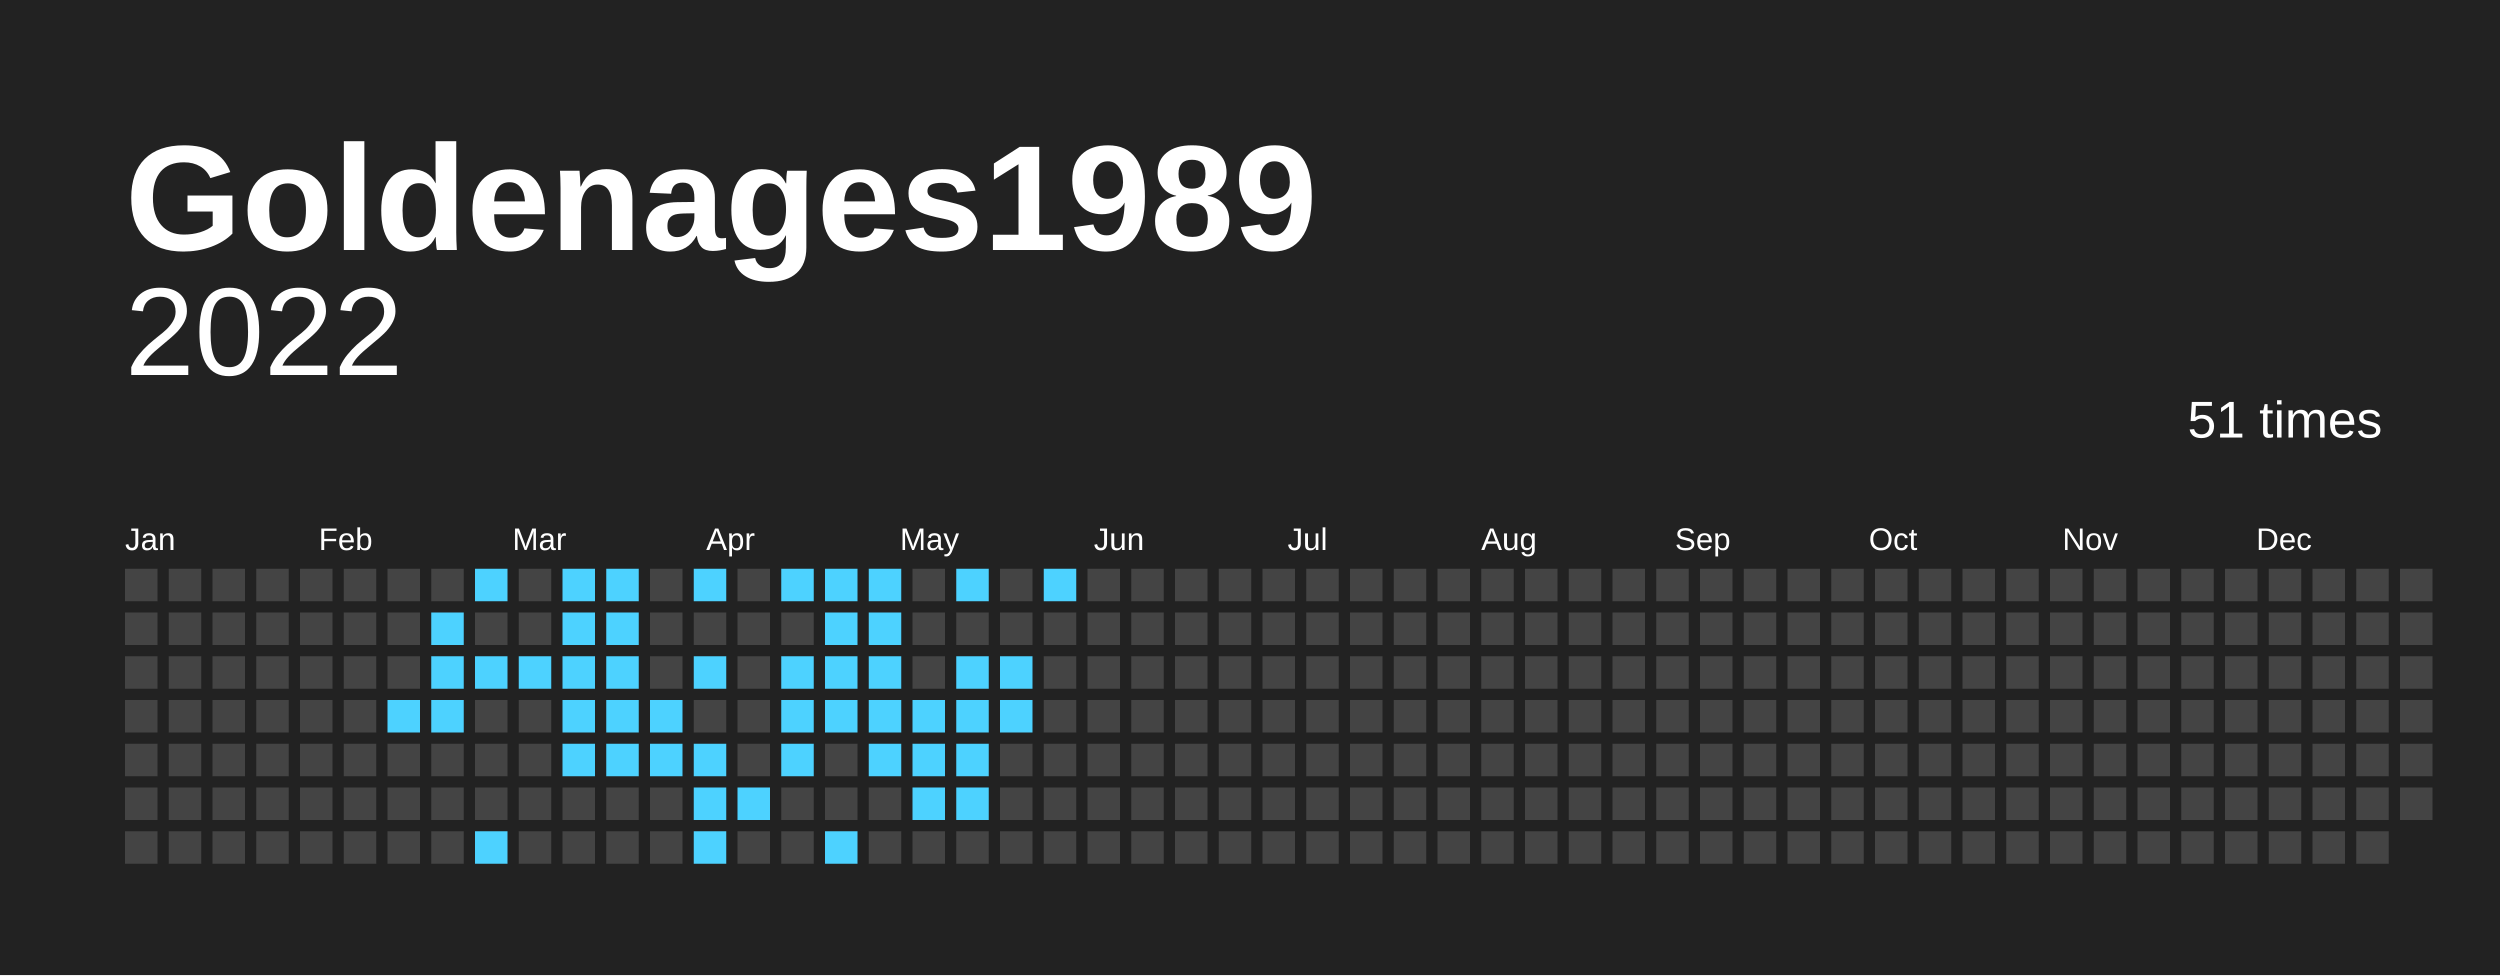
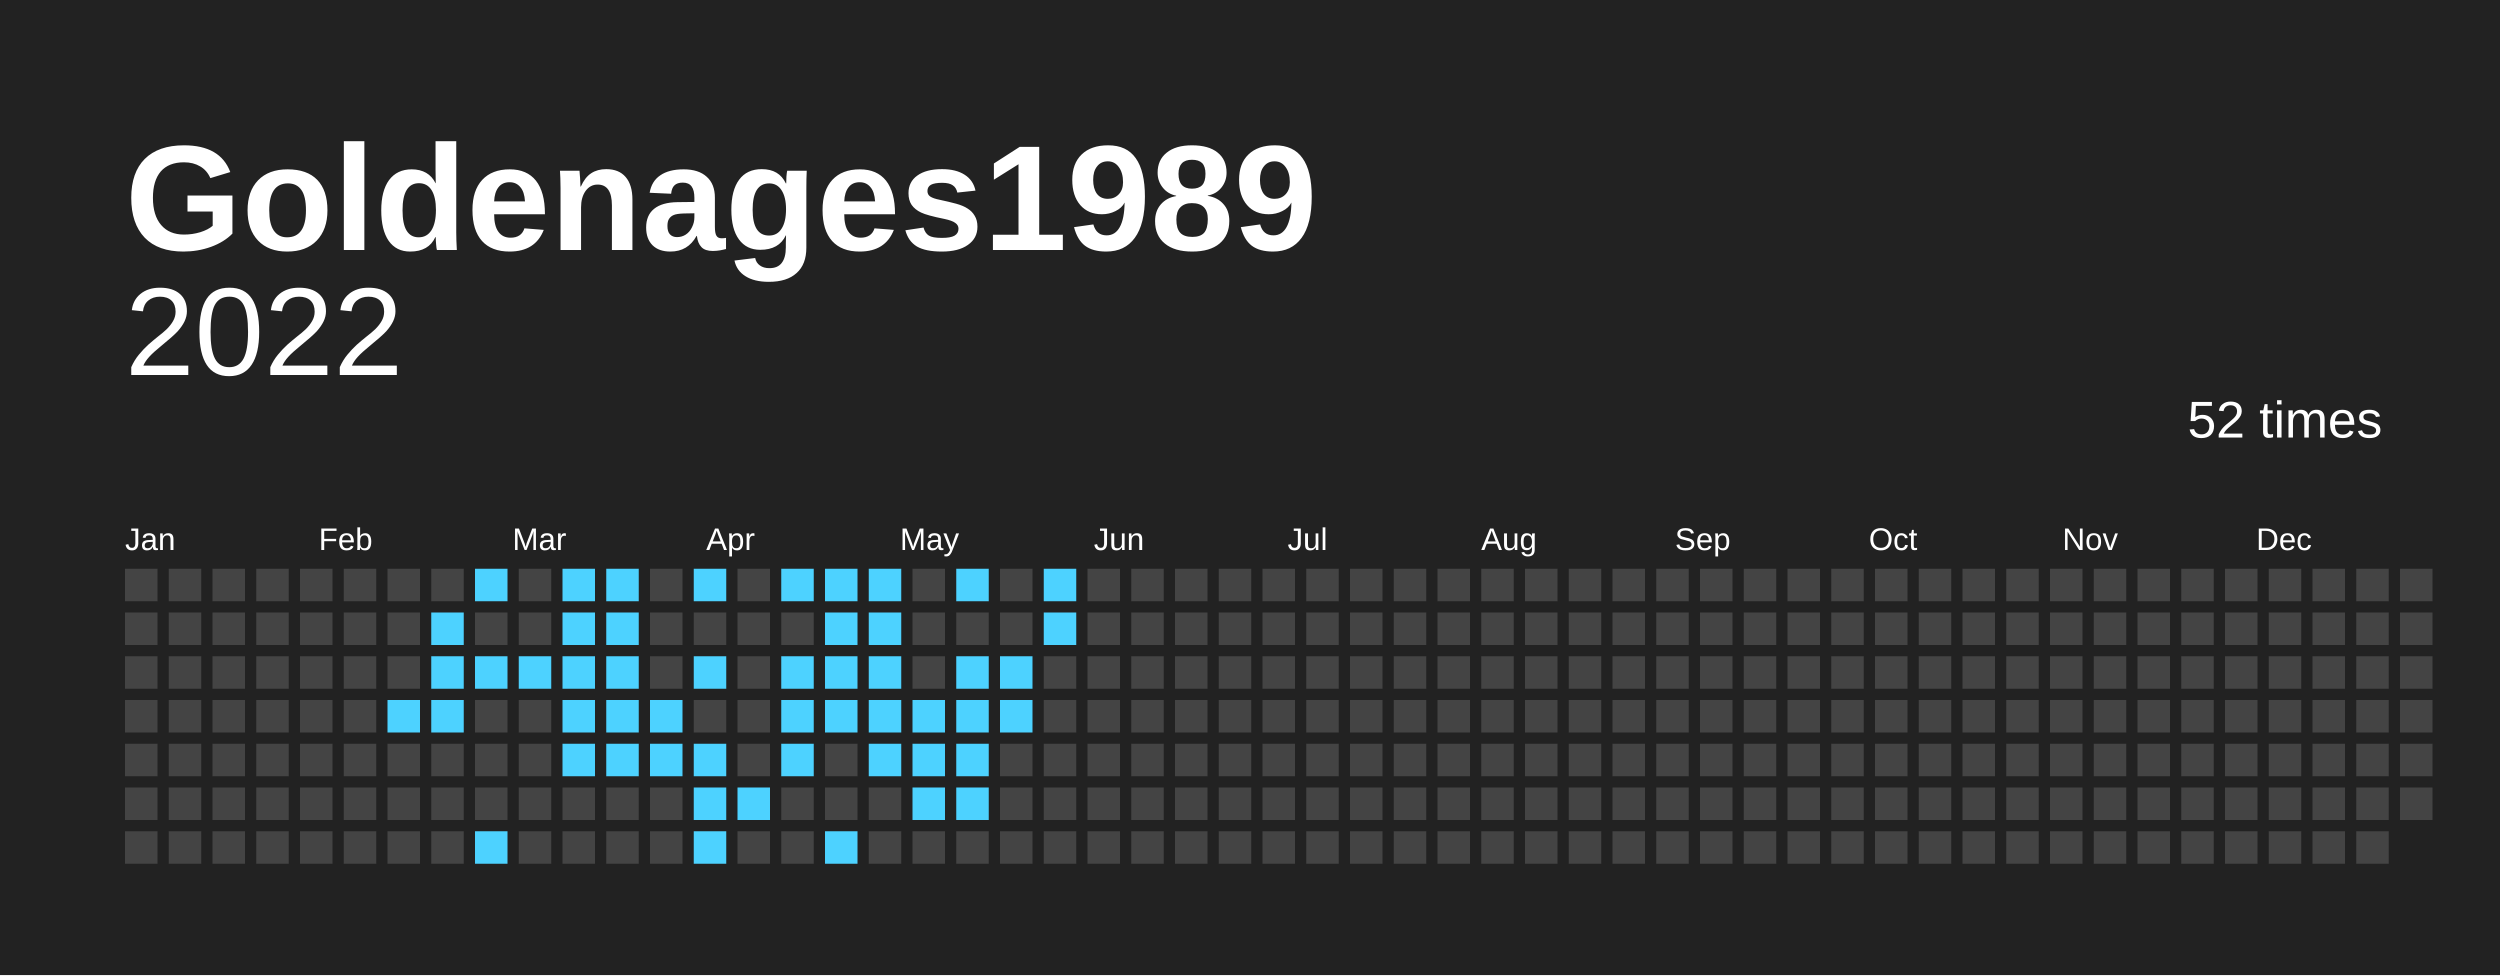
<svg xmlns="http://www.w3.org/2000/svg" baseProfile="full" height="78mm" version="1.1" viewBox="0,0,200,78" width="200mm">
  <defs />
  <rect fill="#222222" height="78" width="200" x="0" y="0" />
  <text fill="#FFFFFF" style="font-size:12px; font-family:Arial; font-weight:bold;" x="10" y="20">Goldenages1989</text>
  <text alignment-baseline="hanging" fill="#FFFFFF" style="font-size:10.0px; font-family:Arial;" x="10" y="30">2022</text>
-   <text alignment-baseline="hanging" fill="#FFFFFF" style="font-size:4.125px; font-family:Arial;" x="175" y="35">51 times</text>
+   <text alignment-baseline="hanging" fill="#FFFFFF" style="font-size:4.125px; font-family:Arial;" x="175" y="35">52 times</text>
  <text fill="#FFFFFF" style="font-size:2.5px; font-family:Arial" x="10.0" y="44">Jan</text>
  <text fill="#FFFFFF" style="font-size:2.5px; font-family:Arial" x="25.5" y="44">Feb</text>
  <text fill="#FFFFFF" style="font-size:2.5px; font-family:Arial" x="41.0" y="44">Mar</text>
  <text fill="#FFFFFF" style="font-size:2.5px; font-family:Arial" x="56.5" y="44">Apr</text>
  <text fill="#FFFFFF" style="font-size:2.5px; font-family:Arial" x="72.0" y="44">May</text>
  <text fill="#FFFFFF" style="font-size:2.5px; font-family:Arial" x="87.5" y="44">Jun</text>
  <text fill="#FFFFFF" style="font-size:2.5px; font-family:Arial" x="103.0" y="44">Jul</text>
  <text fill="#FFFFFF" style="font-size:2.5px; font-family:Arial" x="118.5" y="44">Aug</text>
  <text fill="#FFFFFF" style="font-size:2.5px; font-family:Arial" x="134.0" y="44">Sep</text>
  <text fill="#FFFFFF" style="font-size:2.5px; font-family:Arial" x="149.5" y="44">Oct</text>
  <text fill="#FFFFFF" style="font-size:2.5px; font-family:Arial" x="165.0" y="44">Nov</text>
  <text fill="#FFFFFF" style="font-size:2.5px; font-family:Arial" x="180.5" y="44">Dec</text>
  <rect fill="#444444" height="2.6" width="2.6" x="10.0" y="45.5" />
  <rect fill="#444444" height="2.6" width="2.6" x="10.0" y="49.0" />
  <rect fill="#444444" height="2.6" width="2.6" x="10.0" y="52.5" />
  <rect fill="#444444" height="2.6" width="2.6" x="10.0" y="56.0" />
  <rect fill="#444444" height="2.6" width="2.6" x="10.0" y="59.5" />
  <rect fill="#444444" height="2.6" width="2.6" x="10.0" y="63.0" />
  <rect fill="#444444" height="2.6" width="2.6" x="10.0" y="66.5" />
  <rect fill="#444444" height="2.6" width="2.6" x="13.5" y="45.5" />
  <rect fill="#444444" height="2.6" width="2.6" x="13.5" y="49.0" />
  <rect fill="#444444" height="2.6" width="2.6" x="13.5" y="52.5" />
  <rect fill="#444444" height="2.6" width="2.6" x="13.5" y="56.0" />
  <rect fill="#444444" height="2.6" width="2.6" x="13.5" y="59.5" />
  <rect fill="#444444" height="2.6" width="2.6" x="13.5" y="63.0" />
  <rect fill="#444444" height="2.6" width="2.6" x="13.5" y="66.5" />
  <rect fill="#444444" height="2.6" width="2.6" x="17.0" y="45.5" />
  <rect fill="#444444" height="2.6" width="2.6" x="17.0" y="49.0" />
  <rect fill="#444444" height="2.6" width="2.6" x="17.0" y="52.5" />
  <rect fill="#444444" height="2.6" width="2.6" x="17.0" y="56.0" />
  <rect fill="#444444" height="2.6" width="2.6" x="17.0" y="59.5" />
  <rect fill="#444444" height="2.6" width="2.6" x="17.0" y="63.0" />
  <rect fill="#444444" height="2.6" width="2.6" x="17.0" y="66.5" />
  <rect fill="#444444" height="2.6" width="2.6" x="20.5" y="45.5" />
  <rect fill="#444444" height="2.6" width="2.6" x="20.5" y="49.0" />
  <rect fill="#444444" height="2.6" width="2.6" x="20.5" y="52.5" />
  <rect fill="#444444" height="2.6" width="2.6" x="20.5" y="56.0" />
  <rect fill="#444444" height="2.6" width="2.6" x="20.5" y="59.5" />
  <rect fill="#444444" height="2.6" width="2.6" x="20.5" y="63.0" />
  <rect fill="#444444" height="2.6" width="2.6" x="20.5" y="66.5" />
  <rect fill="#444444" height="2.6" width="2.6" x="24.0" y="45.5" />
  <rect fill="#444444" height="2.6" width="2.6" x="24.0" y="49.0" />
  <rect fill="#444444" height="2.6" width="2.6" x="24.0" y="52.5" />
  <rect fill="#444444" height="2.6" width="2.6" x="24.0" y="56.0" />
  <rect fill="#444444" height="2.6" width="2.6" x="24.0" y="59.5" />
  <rect fill="#444444" height="2.6" width="2.6" x="24.0" y="63.0" />
  <rect fill="#444444" height="2.6" width="2.6" x="24.0" y="66.5" />
  <rect fill="#444444" height="2.6" width="2.6" x="27.5" y="45.5" />
  <rect fill="#444444" height="2.6" width="2.6" x="27.5" y="49.0" />
  <rect fill="#444444" height="2.6" width="2.6" x="27.5" y="52.5" />
  <rect fill="#444444" height="2.6" width="2.6" x="27.5" y="56.0" />
  <rect fill="#444444" height="2.6" width="2.6" x="27.5" y="59.5" />
  <rect fill="#444444" height="2.6" width="2.6" x="27.5" y="63.0" />
  <rect fill="#444444" height="2.6" width="2.6" x="27.5" y="66.5" />
  <rect fill="#444444" height="2.6" width="2.6" x="31.0" y="45.5" />
  <rect fill="#444444" height="2.6" width="2.6" x="31.0" y="49.0" />
  <rect fill="#444444" height="2.6" width="2.6" x="31.0" y="52.5" />
  <rect fill="#4DD2FF" height="2.6" width="2.6" x="31.0" y="56.0" />
  <rect fill="#444444" height="2.6" width="2.6" x="31.0" y="59.5" />
  <rect fill="#444444" height="2.6" width="2.6" x="31.0" y="63.0" />
  <rect fill="#444444" height="2.6" width="2.6" x="31.0" y="66.5" />
  <rect fill="#444444" height="2.6" width="2.6" x="34.5" y="45.5" />
  <rect fill="#4DD2FF" height="2.6" width="2.6" x="34.5" y="49.0" />
  <rect fill="#4DD2FF" height="2.6" width="2.6" x="34.5" y="52.5" />
  <rect fill="#4DD2FF" height="2.6" width="2.6" x="34.5" y="56.0" />
  <rect fill="#444444" height="2.6" width="2.6" x="34.5" y="59.5" />
  <rect fill="#444444" height="2.6" width="2.6" x="34.5" y="63.0" />
  <rect fill="#444444" height="2.6" width="2.6" x="34.5" y="66.5" />
  <rect fill="#4DD2FF" height="2.6" width="2.6" x="38.0" y="45.5" />
  <rect fill="#444444" height="2.6" width="2.6" x="38.0" y="49.0" />
  <rect fill="#4DD2FF" height="2.6" width="2.6" x="38.0" y="52.5" />
  <rect fill="#444444" height="2.6" width="2.6" x="38.0" y="56.0" />
  <rect fill="#444444" height="2.6" width="2.6" x="38.0" y="59.5" />
  <rect fill="#444444" height="2.6" width="2.6" x="38.0" y="63.0" />
  <rect fill="#4DD2FF" height="2.6" width="2.6" x="38.0" y="66.5" />
  <rect fill="#444444" height="2.6" width="2.6" x="41.5" y="45.5" />
  <rect fill="#444444" height="2.6" width="2.6" x="41.5" y="49.0" />
  <rect fill="#4DD2FF" height="2.6" width="2.6" x="41.5" y="52.5" />
  <rect fill="#444444" height="2.6" width="2.6" x="41.5" y="56.0" />
  <rect fill="#444444" height="2.6" width="2.6" x="41.5" y="59.5" />
  <rect fill="#444444" height="2.6" width="2.6" x="41.5" y="63.0" />
  <rect fill="#444444" height="2.6" width="2.6" x="41.5" y="66.5" />
  <rect fill="#4DD2FF" height="2.6" width="2.6" x="45.0" y="45.5" />
  <rect fill="#4DD2FF" height="2.6" width="2.6" x="45.0" y="49.0" />
  <rect fill="#4DD2FF" height="2.6" width="2.6" x="45.0" y="52.5" />
  <rect fill="#4DD2FF" height="2.6" width="2.6" x="45.0" y="56.0" />
  <rect fill="#4DD2FF" height="2.6" width="2.6" x="45.0" y="59.5" />
  <rect fill="#444444" height="2.6" width="2.6" x="45.0" y="63.0" />
  <rect fill="#444444" height="2.6" width="2.6" x="45.0" y="66.5" />
  <rect fill="#4DD2FF" height="2.6" width="2.6" x="48.5" y="45.5" />
  <rect fill="#4DD2FF" height="2.6" width="2.6" x="48.5" y="49.0" />
  <rect fill="#4DD2FF" height="2.6" width="2.6" x="48.5" y="52.5" />
  <rect fill="#4DD2FF" height="2.6" width="2.6" x="48.5" y="56.0" />
  <rect fill="#4DD2FF" height="2.6" width="2.6" x="48.5" y="59.5" />
  <rect fill="#444444" height="2.6" width="2.6" x="48.5" y="63.0" />
  <rect fill="#444444" height="2.6" width="2.6" x="48.5" y="66.5" />
  <rect fill="#444444" height="2.6" width="2.6" x="52.0" y="45.5" />
  <rect fill="#444444" height="2.6" width="2.6" x="52.0" y="49.0" />
  <rect fill="#444444" height="2.6" width="2.6" x="52.0" y="52.5" />
  <rect fill="#4DD2FF" height="2.6" width="2.6" x="52.0" y="56.0" />
  <rect fill="#4DD2FF" height="2.6" width="2.6" x="52.0" y="59.5" />
  <rect fill="#444444" height="2.6" width="2.6" x="52.0" y="63.0" />
  <rect fill="#444444" height="2.6" width="2.6" x="52.0" y="66.5" />
  <rect fill="#4DD2FF" height="2.6" width="2.6" x="55.5" y="45.5" />
  <rect fill="#444444" height="2.6" width="2.6" x="55.5" y="49.0" />
  <rect fill="#4DD2FF" height="2.6" width="2.6" x="55.5" y="52.5" />
  <rect fill="#444444" height="2.6" width="2.6" x="55.5" y="56.0" />
  <rect fill="#4DD2FF" height="2.6" width="2.6" x="55.5" y="59.5" />
  <rect fill="#4DD2FF" height="2.6" width="2.6" x="55.5" y="63.0" />
  <rect fill="#4DD2FF" height="2.6" width="2.6" x="55.5" y="66.5" />
  <rect fill="#444444" height="2.6" width="2.6" x="59.0" y="45.5" />
  <rect fill="#444444" height="2.6" width="2.6" x="59.0" y="49.0" />
  <rect fill="#444444" height="2.6" width="2.6" x="59.0" y="52.5" />
  <rect fill="#444444" height="2.6" width="2.6" x="59.0" y="56.0" />
  <rect fill="#444444" height="2.6" width="2.6" x="59.0" y="59.5" />
  <rect fill="#4DD2FF" height="2.6" width="2.6" x="59.0" y="63.0" />
  <rect fill="#444444" height="2.6" width="2.6" x="59.0" y="66.5" />
  <rect fill="#4DD2FF" height="2.6" width="2.6" x="62.5" y="45.5" />
  <rect fill="#444444" height="2.6" width="2.6" x="62.5" y="49.0" />
  <rect fill="#4DD2FF" height="2.6" width="2.6" x="62.5" y="52.5" />
  <rect fill="#4DD2FF" height="2.6" width="2.6" x="62.5" y="56.0" />
  <rect fill="#4DD2FF" height="2.6" width="2.6" x="62.5" y="59.5" />
  <rect fill="#444444" height="2.6" width="2.6" x="62.5" y="63.0" />
  <rect fill="#444444" height="2.6" width="2.6" x="62.5" y="66.5" />
  <rect fill="#4DD2FF" height="2.6" width="2.6" x="66.0" y="45.5" />
  <rect fill="#4DD2FF" height="2.6" width="2.6" x="66.0" y="49.0" />
  <rect fill="#4DD2FF" height="2.6" width="2.6" x="66.0" y="52.5" />
  <rect fill="#4DD2FF" height="2.6" width="2.6" x="66.0" y="56.0" />
  <rect fill="#444444" height="2.6" width="2.6" x="66.0" y="59.5" />
  <rect fill="#444444" height="2.6" width="2.6" x="66.0" y="63.0" />
  <rect fill="#4DD2FF" height="2.6" width="2.6" x="66.0" y="66.5" />
  <rect fill="#4DD2FF" height="2.6" width="2.6" x="69.5" y="45.5" />
  <rect fill="#4DD2FF" height="2.6" width="2.6" x="69.5" y="49.0" />
  <rect fill="#4DD2FF" height="2.6" width="2.6" x="69.5" y="52.5" />
  <rect fill="#4DD2FF" height="2.6" width="2.6" x="69.5" y="56.0" />
  <rect fill="#4DD2FF" height="2.6" width="2.6" x="69.5" y="59.5" />
  <rect fill="#444444" height="2.6" width="2.6" x="69.5" y="63.0" />
  <rect fill="#444444" height="2.6" width="2.6" x="69.5" y="66.5" />
  <rect fill="#444444" height="2.6" width="2.6" x="73.0" y="45.5" />
  <rect fill="#444444" height="2.6" width="2.6" x="73.0" y="49.0" />
  <rect fill="#444444" height="2.6" width="2.6" x="73.0" y="52.5" />
  <rect fill="#4DD2FF" height="2.6" width="2.6" x="73.0" y="56.0" />
  <rect fill="#4DD2FF" height="2.6" width="2.6" x="73.0" y="59.5" />
  <rect fill="#4DD2FF" height="2.6" width="2.6" x="73.0" y="63.0" />
  <rect fill="#444444" height="2.6" width="2.6" x="73.0" y="66.5" />
  <rect fill="#4DD2FF" height="2.6" width="2.6" x="76.5" y="45.5" />
  <rect fill="#444444" height="2.6" width="2.6" x="76.5" y="49.0" />
  <rect fill="#4DD2FF" height="2.6" width="2.6" x="76.5" y="52.5" />
  <rect fill="#4DD2FF" height="2.6" width="2.6" x="76.5" y="56.0" />
  <rect fill="#4DD2FF" height="2.6" width="2.6" x="76.5" y="59.5" />
  <rect fill="#4DD2FF" height="2.6" width="2.6" x="76.5" y="63.0" />
  <rect fill="#444444" height="2.6" width="2.6" x="76.5" y="66.5" />
  <rect fill="#444444" height="2.6" width="2.6" x="80.0" y="45.5" />
  <rect fill="#444444" height="2.6" width="2.6" x="80.0" y="49.0" />
  <rect fill="#4DD2FF" height="2.6" width="2.6" x="80.0" y="52.5" />
  <rect fill="#4DD2FF" height="2.6" width="2.6" x="80.0" y="56.0" />
  <rect fill="#444444" height="2.6" width="2.6" x="80.0" y="59.5" />
  <rect fill="#444444" height="2.6" width="2.6" x="80.0" y="63.0" />
  <rect fill="#444444" height="2.6" width="2.6" x="80.0" y="66.5" />
  <rect fill="#4DD2FF" height="2.6" width="2.6" x="83.5" y="45.5" />
-   <rect fill="#444444" height="2.6" width="2.6" x="83.5" y="49.0" />
+   <rect fill="#4DD2FF" height="2.6" width="2.6" x="83.5" y="49.0" />
  <rect fill="#444444" height="2.6" width="2.6" x="83.5" y="52.5" />
  <rect fill="#444444" height="2.6" width="2.6" x="83.5" y="56.0" />
  <rect fill="#444444" height="2.6" width="2.6" x="83.5" y="59.5" />
  <rect fill="#444444" height="2.6" width="2.6" x="83.5" y="63.0" />
  <rect fill="#444444" height="2.6" width="2.6" x="83.5" y="66.5" />
  <rect fill="#444444" height="2.6" width="2.6" x="87.0" y="45.5" />
  <rect fill="#444444" height="2.6" width="2.6" x="87.0" y="49.0" />
  <rect fill="#444444" height="2.6" width="2.6" x="87.0" y="52.5" />
  <rect fill="#444444" height="2.6" width="2.6" x="87.0" y="56.0" />
  <rect fill="#444444" height="2.6" width="2.6" x="87.0" y="59.5" />
  <rect fill="#444444" height="2.6" width="2.6" x="87.0" y="63.0" />
  <rect fill="#444444" height="2.6" width="2.6" x="87.0" y="66.5" />
  <rect fill="#444444" height="2.6" width="2.6" x="90.5" y="45.5" />
  <rect fill="#444444" height="2.6" width="2.6" x="90.5" y="49.0" />
  <rect fill="#444444" height="2.6" width="2.6" x="90.5" y="52.5" />
  <rect fill="#444444" height="2.6" width="2.6" x="90.5" y="56.0" />
  <rect fill="#444444" height="2.6" width="2.6" x="90.5" y="59.5" />
  <rect fill="#444444" height="2.6" width="2.6" x="90.5" y="63.0" />
  <rect fill="#444444" height="2.6" width="2.6" x="90.5" y="66.5" />
  <rect fill="#444444" height="2.6" width="2.6" x="94.0" y="45.5" />
  <rect fill="#444444" height="2.6" width="2.6" x="94.0" y="49.0" />
  <rect fill="#444444" height="2.6" width="2.6" x="94.0" y="52.5" />
  <rect fill="#444444" height="2.6" width="2.6" x="94.0" y="56.0" />
  <rect fill="#444444" height="2.6" width="2.6" x="94.0" y="59.5" />
  <rect fill="#444444" height="2.6" width="2.6" x="94.0" y="63.0" />
  <rect fill="#444444" height="2.6" width="2.6" x="94.0" y="66.5" />
  <rect fill="#444444" height="2.6" width="2.6" x="97.5" y="45.5" />
  <rect fill="#444444" height="2.6" width="2.6" x="97.5" y="49.0" />
  <rect fill="#444444" height="2.6" width="2.6" x="97.5" y="52.5" />
  <rect fill="#444444" height="2.6" width="2.6" x="97.5" y="56.0" />
  <rect fill="#444444" height="2.6" width="2.6" x="97.5" y="59.5" />
  <rect fill="#444444" height="2.6" width="2.6" x="97.5" y="63.0" />
  <rect fill="#444444" height="2.6" width="2.6" x="97.5" y="66.5" />
  <rect fill="#444444" height="2.6" width="2.6" x="101.0" y="45.5" />
  <rect fill="#444444" height="2.6" width="2.6" x="101.0" y="49.0" />
  <rect fill="#444444" height="2.6" width="2.6" x="101.0" y="52.5" />
  <rect fill="#444444" height="2.6" width="2.6" x="101.0" y="56.0" />
  <rect fill="#444444" height="2.6" width="2.6" x="101.0" y="59.5" />
  <rect fill="#444444" height="2.6" width="2.6" x="101.0" y="63.0" />
  <rect fill="#444444" height="2.6" width="2.6" x="101.0" y="66.5" />
  <rect fill="#444444" height="2.6" width="2.6" x="104.5" y="45.5" />
  <rect fill="#444444" height="2.6" width="2.6" x="104.5" y="49.0" />
  <rect fill="#444444" height="2.6" width="2.6" x="104.5" y="52.5" />
  <rect fill="#444444" height="2.6" width="2.6" x="104.5" y="56.0" />
  <rect fill="#444444" height="2.6" width="2.6" x="104.5" y="59.5" />
  <rect fill="#444444" height="2.6" width="2.6" x="104.5" y="63.0" />
  <rect fill="#444444" height="2.6" width="2.6" x="104.5" y="66.5" />
  <rect fill="#444444" height="2.6" width="2.6" x="108.0" y="45.5" />
  <rect fill="#444444" height="2.6" width="2.6" x="108.0" y="49.0" />
  <rect fill="#444444" height="2.6" width="2.6" x="108.0" y="52.5" />
  <rect fill="#444444" height="2.6" width="2.6" x="108.0" y="56.0" />
  <rect fill="#444444" height="2.6" width="2.6" x="108.0" y="59.5" />
  <rect fill="#444444" height="2.6" width="2.6" x="108.0" y="63.0" />
  <rect fill="#444444" height="2.6" width="2.6" x="108.0" y="66.5" />
  <rect fill="#444444" height="2.6" width="2.6" x="111.5" y="45.5" />
  <rect fill="#444444" height="2.6" width="2.6" x="111.5" y="49.0" />
  <rect fill="#444444" height="2.6" width="2.6" x="111.5" y="52.5" />
  <rect fill="#444444" height="2.6" width="2.6" x="111.5" y="56.0" />
  <rect fill="#444444" height="2.6" width="2.6" x="111.5" y="59.5" />
  <rect fill="#444444" height="2.6" width="2.6" x="111.5" y="63.0" />
  <rect fill="#444444" height="2.6" width="2.6" x="111.5" y="66.5" />
  <rect fill="#444444" height="2.6" width="2.6" x="115.0" y="45.5" />
  <rect fill="#444444" height="2.6" width="2.6" x="115.0" y="49.0" />
  <rect fill="#444444" height="2.6" width="2.6" x="115.0" y="52.5" />
  <rect fill="#444444" height="2.6" width="2.6" x="115.0" y="56.0" />
  <rect fill="#444444" height="2.6" width="2.6" x="115.0" y="59.5" />
  <rect fill="#444444" height="2.6" width="2.6" x="115.0" y="63.0" />
  <rect fill="#444444" height="2.6" width="2.6" x="115.0" y="66.5" />
  <rect fill="#444444" height="2.6" width="2.6" x="118.5" y="45.5" />
  <rect fill="#444444" height="2.6" width="2.6" x="118.5" y="49.0" />
  <rect fill="#444444" height="2.6" width="2.6" x="118.5" y="52.5" />
  <rect fill="#444444" height="2.6" width="2.6" x="118.5" y="56.0" />
  <rect fill="#444444" height="2.6" width="2.6" x="118.5" y="59.5" />
  <rect fill="#444444" height="2.6" width="2.6" x="118.5" y="63.0" />
  <rect fill="#444444" height="2.6" width="2.6" x="118.5" y="66.5" />
  <rect fill="#444444" height="2.6" width="2.6" x="122.0" y="45.5" />
  <rect fill="#444444" height="2.6" width="2.6" x="122.0" y="49.0" />
  <rect fill="#444444" height="2.6" width="2.6" x="122.0" y="52.5" />
  <rect fill="#444444" height="2.6" width="2.6" x="122.0" y="56.0" />
  <rect fill="#444444" height="2.6" width="2.6" x="122.0" y="59.5" />
  <rect fill="#444444" height="2.6" width="2.6" x="122.0" y="63.0" />
  <rect fill="#444444" height="2.6" width="2.6" x="122.0" y="66.5" />
  <rect fill="#444444" height="2.6" width="2.6" x="125.5" y="45.5" />
  <rect fill="#444444" height="2.6" width="2.6" x="125.5" y="49.0" />
  <rect fill="#444444" height="2.6" width="2.6" x="125.5" y="52.5" />
  <rect fill="#444444" height="2.6" width="2.6" x="125.5" y="56.0" />
  <rect fill="#444444" height="2.6" width="2.6" x="125.5" y="59.5" />
  <rect fill="#444444" height="2.6" width="2.6" x="125.5" y="63.0" />
  <rect fill="#444444" height="2.6" width="2.6" x="125.5" y="66.5" />
  <rect fill="#444444" height="2.6" width="2.6" x="129.0" y="45.5" />
  <rect fill="#444444" height="2.6" width="2.6" x="129.0" y="49.0" />
  <rect fill="#444444" height="2.6" width="2.6" x="129.0" y="52.5" />
  <rect fill="#444444" height="2.6" width="2.6" x="129.0" y="56.0" />
  <rect fill="#444444" height="2.6" width="2.6" x="129.0" y="59.5" />
  <rect fill="#444444" height="2.6" width="2.6" x="129.0" y="63.0" />
  <rect fill="#444444" height="2.6" width="2.6" x="129.0" y="66.5" />
  <rect fill="#444444" height="2.6" width="2.6" x="132.5" y="45.5" />
  <rect fill="#444444" height="2.6" width="2.6" x="132.5" y="49.0" />
  <rect fill="#444444" height="2.6" width="2.6" x="132.5" y="52.5" />
  <rect fill="#444444" height="2.6" width="2.6" x="132.5" y="56.0" />
  <rect fill="#444444" height="2.6" width="2.6" x="132.5" y="59.5" />
  <rect fill="#444444" height="2.6" width="2.6" x="132.5" y="63.0" />
  <rect fill="#444444" height="2.6" width="2.6" x="132.5" y="66.5" />
  <rect fill="#444444" height="2.6" width="2.6" x="136.0" y="45.5" />
  <rect fill="#444444" height="2.6" width="2.6" x="136.0" y="49.0" />
  <rect fill="#444444" height="2.6" width="2.6" x="136.0" y="52.5" />
  <rect fill="#444444" height="2.6" width="2.6" x="136.0" y="56.0" />
  <rect fill="#444444" height="2.6" width="2.6" x="136.0" y="59.5" />
  <rect fill="#444444" height="2.6" width="2.6" x="136.0" y="63.0" />
  <rect fill="#444444" height="2.6" width="2.6" x="136.0" y="66.5" />
  <rect fill="#444444" height="2.6" width="2.6" x="139.5" y="45.5" />
  <rect fill="#444444" height="2.6" width="2.6" x="139.5" y="49.0" />
  <rect fill="#444444" height="2.6" width="2.6" x="139.5" y="52.5" />
  <rect fill="#444444" height="2.6" width="2.6" x="139.5" y="56.0" />
  <rect fill="#444444" height="2.6" width="2.6" x="139.5" y="59.5" />
  <rect fill="#444444" height="2.6" width="2.6" x="139.5" y="63.0" />
  <rect fill="#444444" height="2.6" width="2.6" x="139.5" y="66.5" />
  <rect fill="#444444" height="2.6" width="2.6" x="143.0" y="45.5" />
  <rect fill="#444444" height="2.6" width="2.6" x="143.0" y="49.0" />
  <rect fill="#444444" height="2.6" width="2.6" x="143.0" y="52.5" />
  <rect fill="#444444" height="2.6" width="2.6" x="143.0" y="56.0" />
  <rect fill="#444444" height="2.6" width="2.6" x="143.0" y="59.5" />
  <rect fill="#444444" height="2.6" width="2.6" x="143.0" y="63.0" />
  <rect fill="#444444" height="2.6" width="2.6" x="143.0" y="66.5" />
  <rect fill="#444444" height="2.6" width="2.6" x="146.5" y="45.5" />
  <rect fill="#444444" height="2.6" width="2.6" x="146.5" y="49.0" />
  <rect fill="#444444" height="2.6" width="2.6" x="146.5" y="52.5" />
  <rect fill="#444444" height="2.6" width="2.6" x="146.5" y="56.0" />
  <rect fill="#444444" height="2.6" width="2.6" x="146.5" y="59.5" />
  <rect fill="#444444" height="2.6" width="2.6" x="146.5" y="63.0" />
  <rect fill="#444444" height="2.6" width="2.6" x="146.5" y="66.5" />
  <rect fill="#444444" height="2.6" width="2.6" x="150.0" y="45.5" />
  <rect fill="#444444" height="2.6" width="2.6" x="150.0" y="49.0" />
  <rect fill="#444444" height="2.6" width="2.6" x="150.0" y="52.5" />
  <rect fill="#444444" height="2.6" width="2.6" x="150.0" y="56.0" />
  <rect fill="#444444" height="2.6" width="2.6" x="150.0" y="59.5" />
  <rect fill="#444444" height="2.6" width="2.6" x="150.0" y="63.0" />
  <rect fill="#444444" height="2.6" width="2.6" x="150.0" y="66.5" />
  <rect fill="#444444" height="2.6" width="2.6" x="153.5" y="45.5" />
  <rect fill="#444444" height="2.6" width="2.6" x="153.5" y="49.0" />
  <rect fill="#444444" height="2.6" width="2.6" x="153.5" y="52.5" />
  <rect fill="#444444" height="2.6" width="2.6" x="153.5" y="56.0" />
  <rect fill="#444444" height="2.6" width="2.6" x="153.5" y="59.5" />
  <rect fill="#444444" height="2.6" width="2.6" x="153.5" y="63.0" />
  <rect fill="#444444" height="2.6" width="2.6" x="153.5" y="66.5" />
  <rect fill="#444444" height="2.6" width="2.6" x="157.0" y="45.5" />
  <rect fill="#444444" height="2.6" width="2.6" x="157.0" y="49.0" />
  <rect fill="#444444" height="2.6" width="2.6" x="157.0" y="52.5" />
  <rect fill="#444444" height="2.6" width="2.6" x="157.0" y="56.0" />
  <rect fill="#444444" height="2.6" width="2.6" x="157.0" y="59.5" />
  <rect fill="#444444" height="2.6" width="2.6" x="157.0" y="63.0" />
  <rect fill="#444444" height="2.6" width="2.6" x="157.0" y="66.5" />
  <rect fill="#444444" height="2.6" width="2.6" x="160.5" y="45.5" />
  <rect fill="#444444" height="2.6" width="2.6" x="160.5" y="49.0" />
  <rect fill="#444444" height="2.6" width="2.6" x="160.5" y="52.5" />
  <rect fill="#444444" height="2.6" width="2.6" x="160.5" y="56.0" />
  <rect fill="#444444" height="2.6" width="2.6" x="160.5" y="59.5" />
  <rect fill="#444444" height="2.6" width="2.6" x="160.5" y="63.0" />
  <rect fill="#444444" height="2.6" width="2.6" x="160.5" y="66.5" />
  <rect fill="#444444" height="2.6" width="2.6" x="164.0" y="45.5" />
  <rect fill="#444444" height="2.6" width="2.6" x="164.0" y="49.0" />
  <rect fill="#444444" height="2.6" width="2.6" x="164.0" y="52.5" />
  <rect fill="#444444" height="2.6" width="2.6" x="164.0" y="56.0" />
  <rect fill="#444444" height="2.6" width="2.6" x="164.0" y="59.5" />
  <rect fill="#444444" height="2.6" width="2.6" x="164.0" y="63.0" />
  <rect fill="#444444" height="2.6" width="2.6" x="164.0" y="66.5" />
  <rect fill="#444444" height="2.6" width="2.6" x="167.5" y="45.5" />
  <rect fill="#444444" height="2.6" width="2.6" x="167.5" y="49.0" />
  <rect fill="#444444" height="2.6" width="2.6" x="167.5" y="52.5" />
  <rect fill="#444444" height="2.6" width="2.6" x="167.5" y="56.0" />
  <rect fill="#444444" height="2.6" width="2.6" x="167.5" y="59.5" />
  <rect fill="#444444" height="2.6" width="2.6" x="167.5" y="63.0" />
  <rect fill="#444444" height="2.6" width="2.6" x="167.5" y="66.5" />
  <rect fill="#444444" height="2.6" width="2.6" x="171.0" y="45.5" />
  <rect fill="#444444" height="2.6" width="2.6" x="171.0" y="49.0" />
  <rect fill="#444444" height="2.6" width="2.6" x="171.0" y="52.5" />
  <rect fill="#444444" height="2.6" width="2.6" x="171.0" y="56.0" />
  <rect fill="#444444" height="2.6" width="2.6" x="171.0" y="59.5" />
  <rect fill="#444444" height="2.6" width="2.6" x="171.0" y="63.0" />
  <rect fill="#444444" height="2.6" width="2.6" x="171.0" y="66.5" />
  <rect fill="#444444" height="2.6" width="2.6" x="174.5" y="45.5" />
  <rect fill="#444444" height="2.6" width="2.6" x="174.5" y="49.0" />
  <rect fill="#444444" height="2.6" width="2.6" x="174.5" y="52.5" />
  <rect fill="#444444" height="2.6" width="2.6" x="174.5" y="56.0" />
  <rect fill="#444444" height="2.6" width="2.6" x="174.5" y="59.5" />
  <rect fill="#444444" height="2.6" width="2.6" x="174.5" y="63.0" />
  <rect fill="#444444" height="2.6" width="2.6" x="174.5" y="66.5" />
  <rect fill="#444444" height="2.6" width="2.6" x="178.0" y="45.5" />
  <rect fill="#444444" height="2.6" width="2.6" x="178.0" y="49.0" />
  <rect fill="#444444" height="2.6" width="2.6" x="178.0" y="52.5" />
  <rect fill="#444444" height="2.6" width="2.6" x="178.0" y="56.0" />
  <rect fill="#444444" height="2.6" width="2.6" x="178.0" y="59.5" />
  <rect fill="#444444" height="2.6" width="2.6" x="178.0" y="63.0" />
  <rect fill="#444444" height="2.6" width="2.6" x="178.0" y="66.5" />
  <rect fill="#444444" height="2.6" width="2.6" x="181.5" y="45.5" />
  <rect fill="#444444" height="2.6" width="2.6" x="181.5" y="49.0" />
  <rect fill="#444444" height="2.6" width="2.6" x="181.5" y="52.5" />
  <rect fill="#444444" height="2.6" width="2.6" x="181.5" y="56.0" />
  <rect fill="#444444" height="2.6" width="2.6" x="181.5" y="59.5" />
  <rect fill="#444444" height="2.6" width="2.6" x="181.5" y="63.0" />
  <rect fill="#444444" height="2.6" width="2.6" x="181.5" y="66.5" />
  <rect fill="#444444" height="2.6" width="2.6" x="185.0" y="45.5" />
  <rect fill="#444444" height="2.6" width="2.6" x="185.0" y="49.0" />
  <rect fill="#444444" height="2.6" width="2.6" x="185.0" y="52.5" />
  <rect fill="#444444" height="2.6" width="2.6" x="185.0" y="56.0" />
  <rect fill="#444444" height="2.6" width="2.6" x="185.0" y="59.5" />
  <rect fill="#444444" height="2.6" width="2.6" x="185.0" y="63.0" />
  <rect fill="#444444" height="2.6" width="2.6" x="185.0" y="66.5" />
  <rect fill="#444444" height="2.6" width="2.6" x="188.5" y="45.5" />
  <rect fill="#444444" height="2.6" width="2.6" x="188.5" y="49.0" />
  <rect fill="#444444" height="2.6" width="2.6" x="188.5" y="52.5" />
  <rect fill="#444444" height="2.6" width="2.6" x="188.5" y="56.0" />
  <rect fill="#444444" height="2.6" width="2.6" x="188.5" y="59.5" />
  <rect fill="#444444" height="2.6" width="2.6" x="188.5" y="63.0" />
  <rect fill="#444444" height="2.6" width="2.6" x="188.5" y="66.5" />
  <rect fill="#444444" height="2.6" width="2.6" x="192.0" y="45.5" />
  <rect fill="#444444" height="2.6" width="2.6" x="192.0" y="49.0" />
  <rect fill="#444444" height="2.6" width="2.6" x="192.0" y="52.5" />
  <rect fill="#444444" height="2.6" width="2.6" x="192.0" y="56.0" />
  <rect fill="#444444" height="2.6" width="2.6" x="192.0" y="59.5" />
  <rect fill="#444444" height="2.6" width="2.6" x="192.0" y="63.0" />
</svg>
